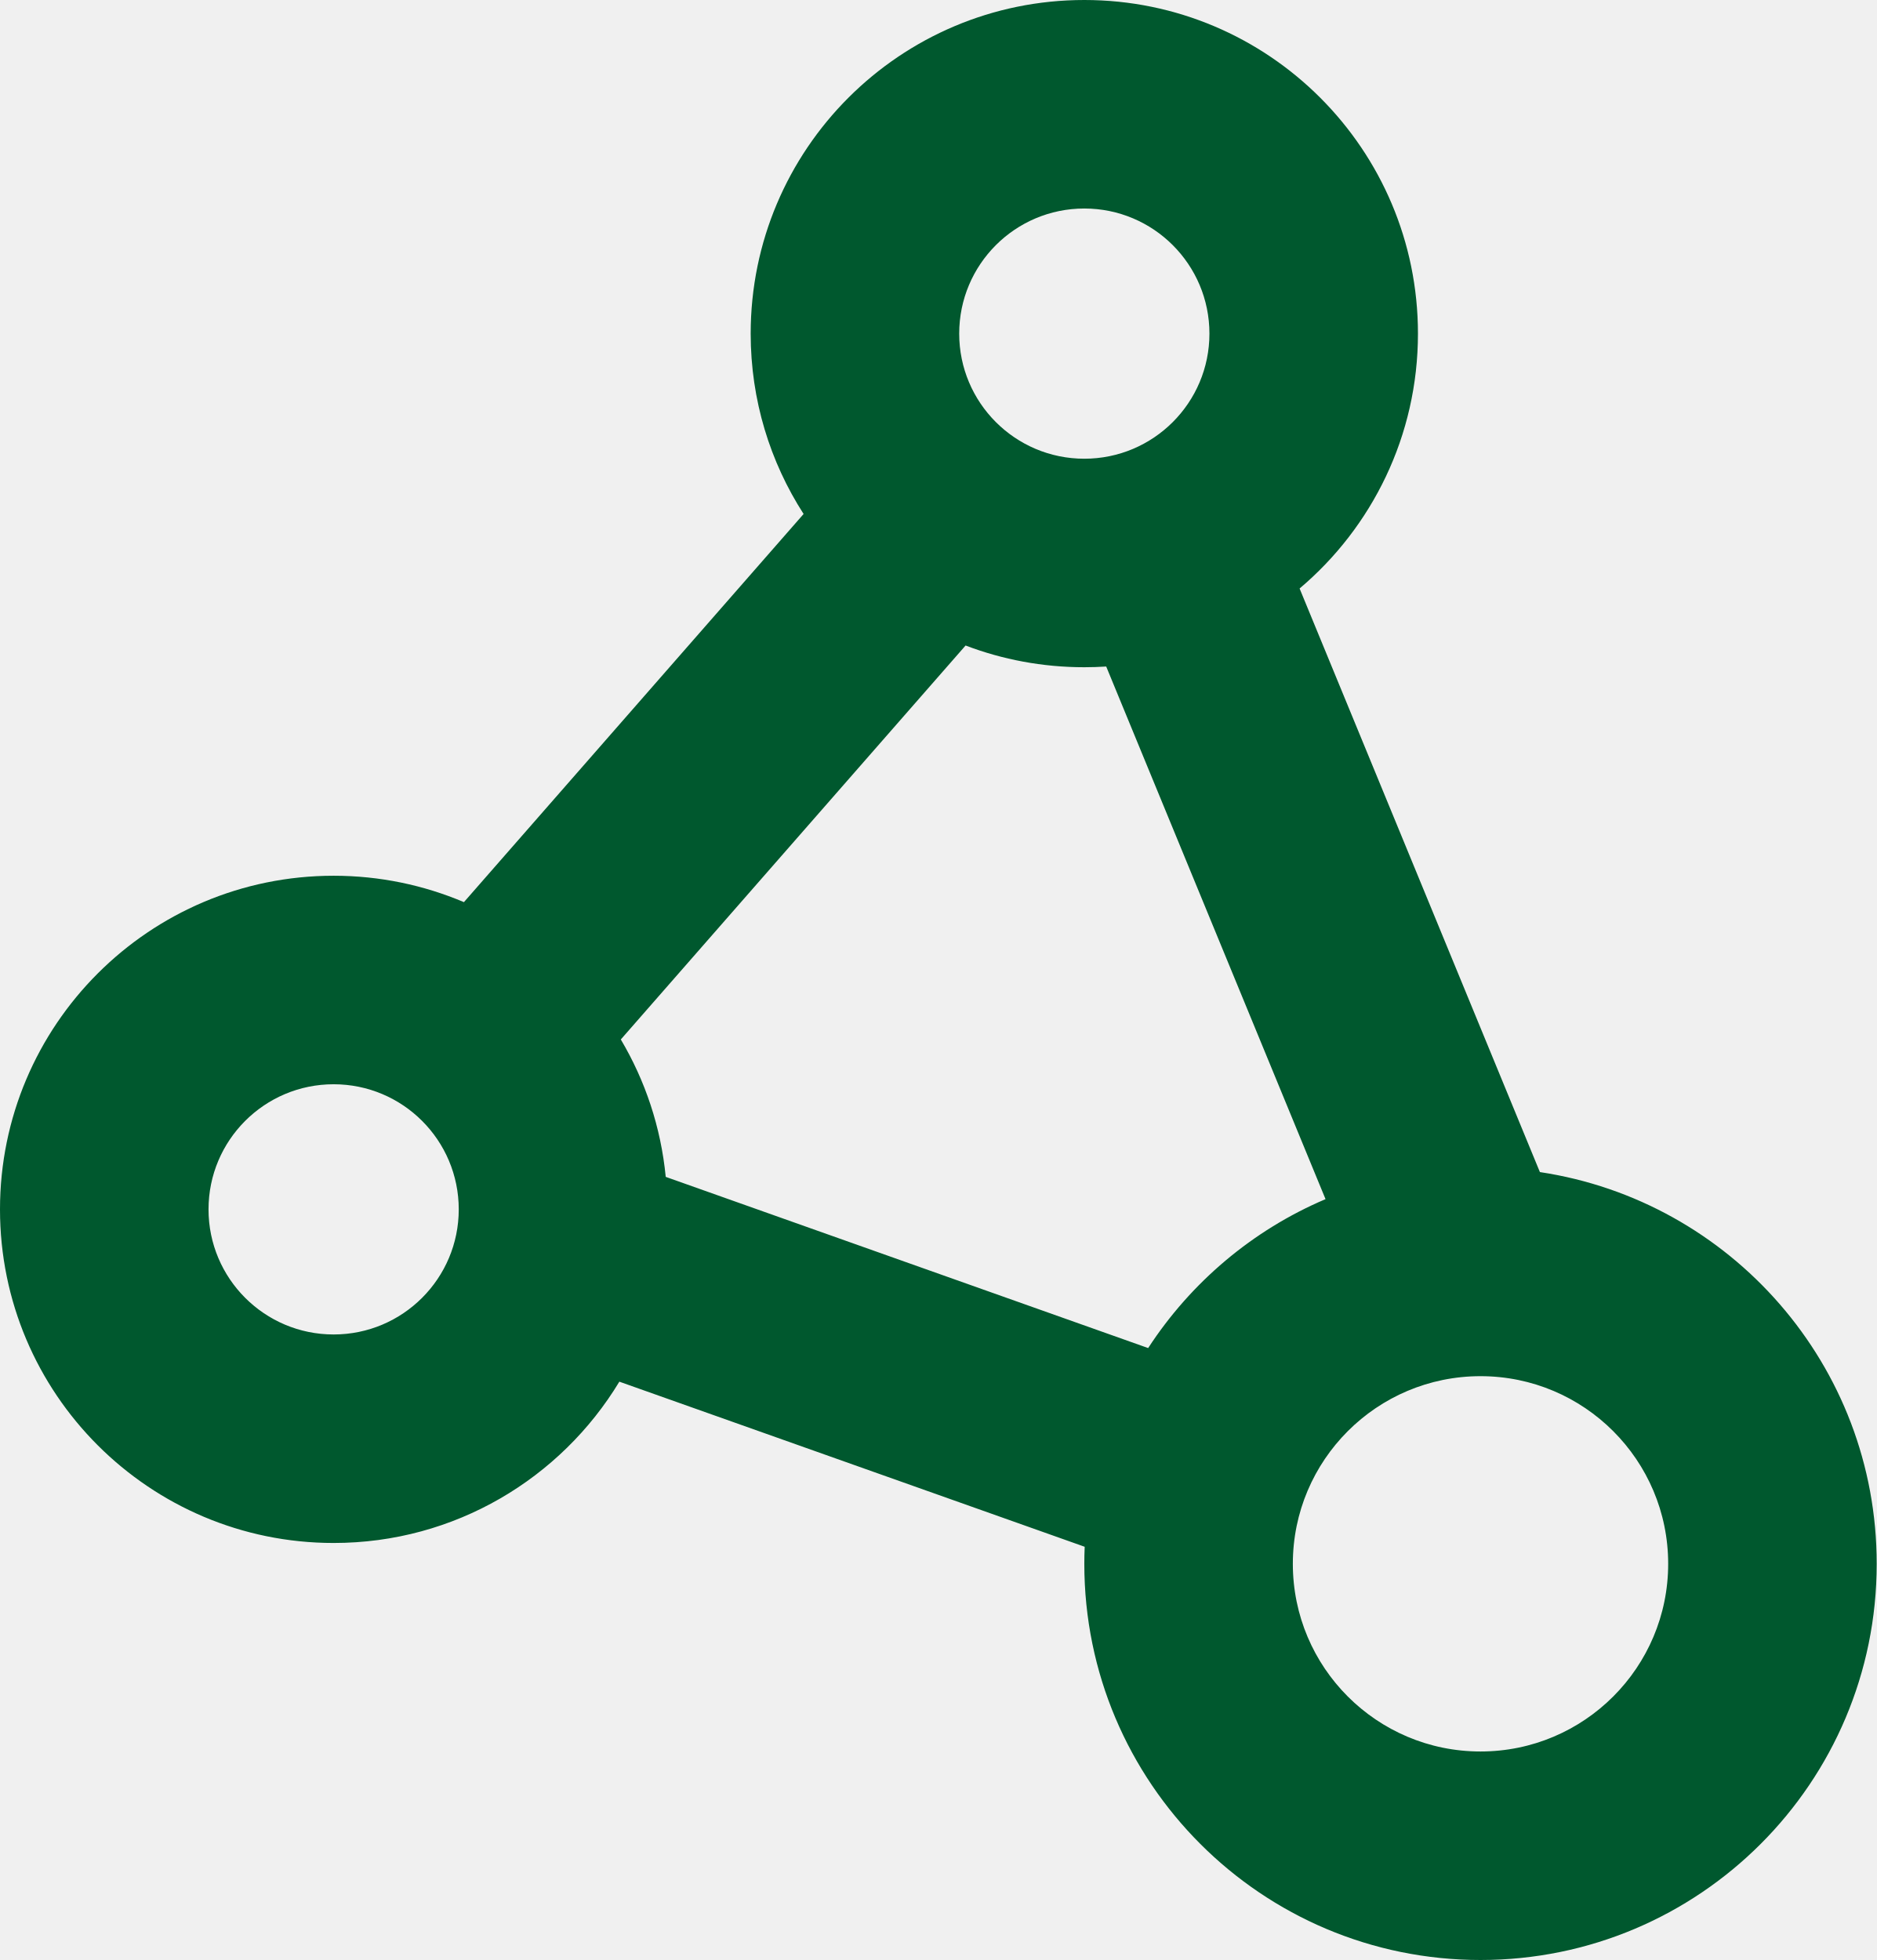
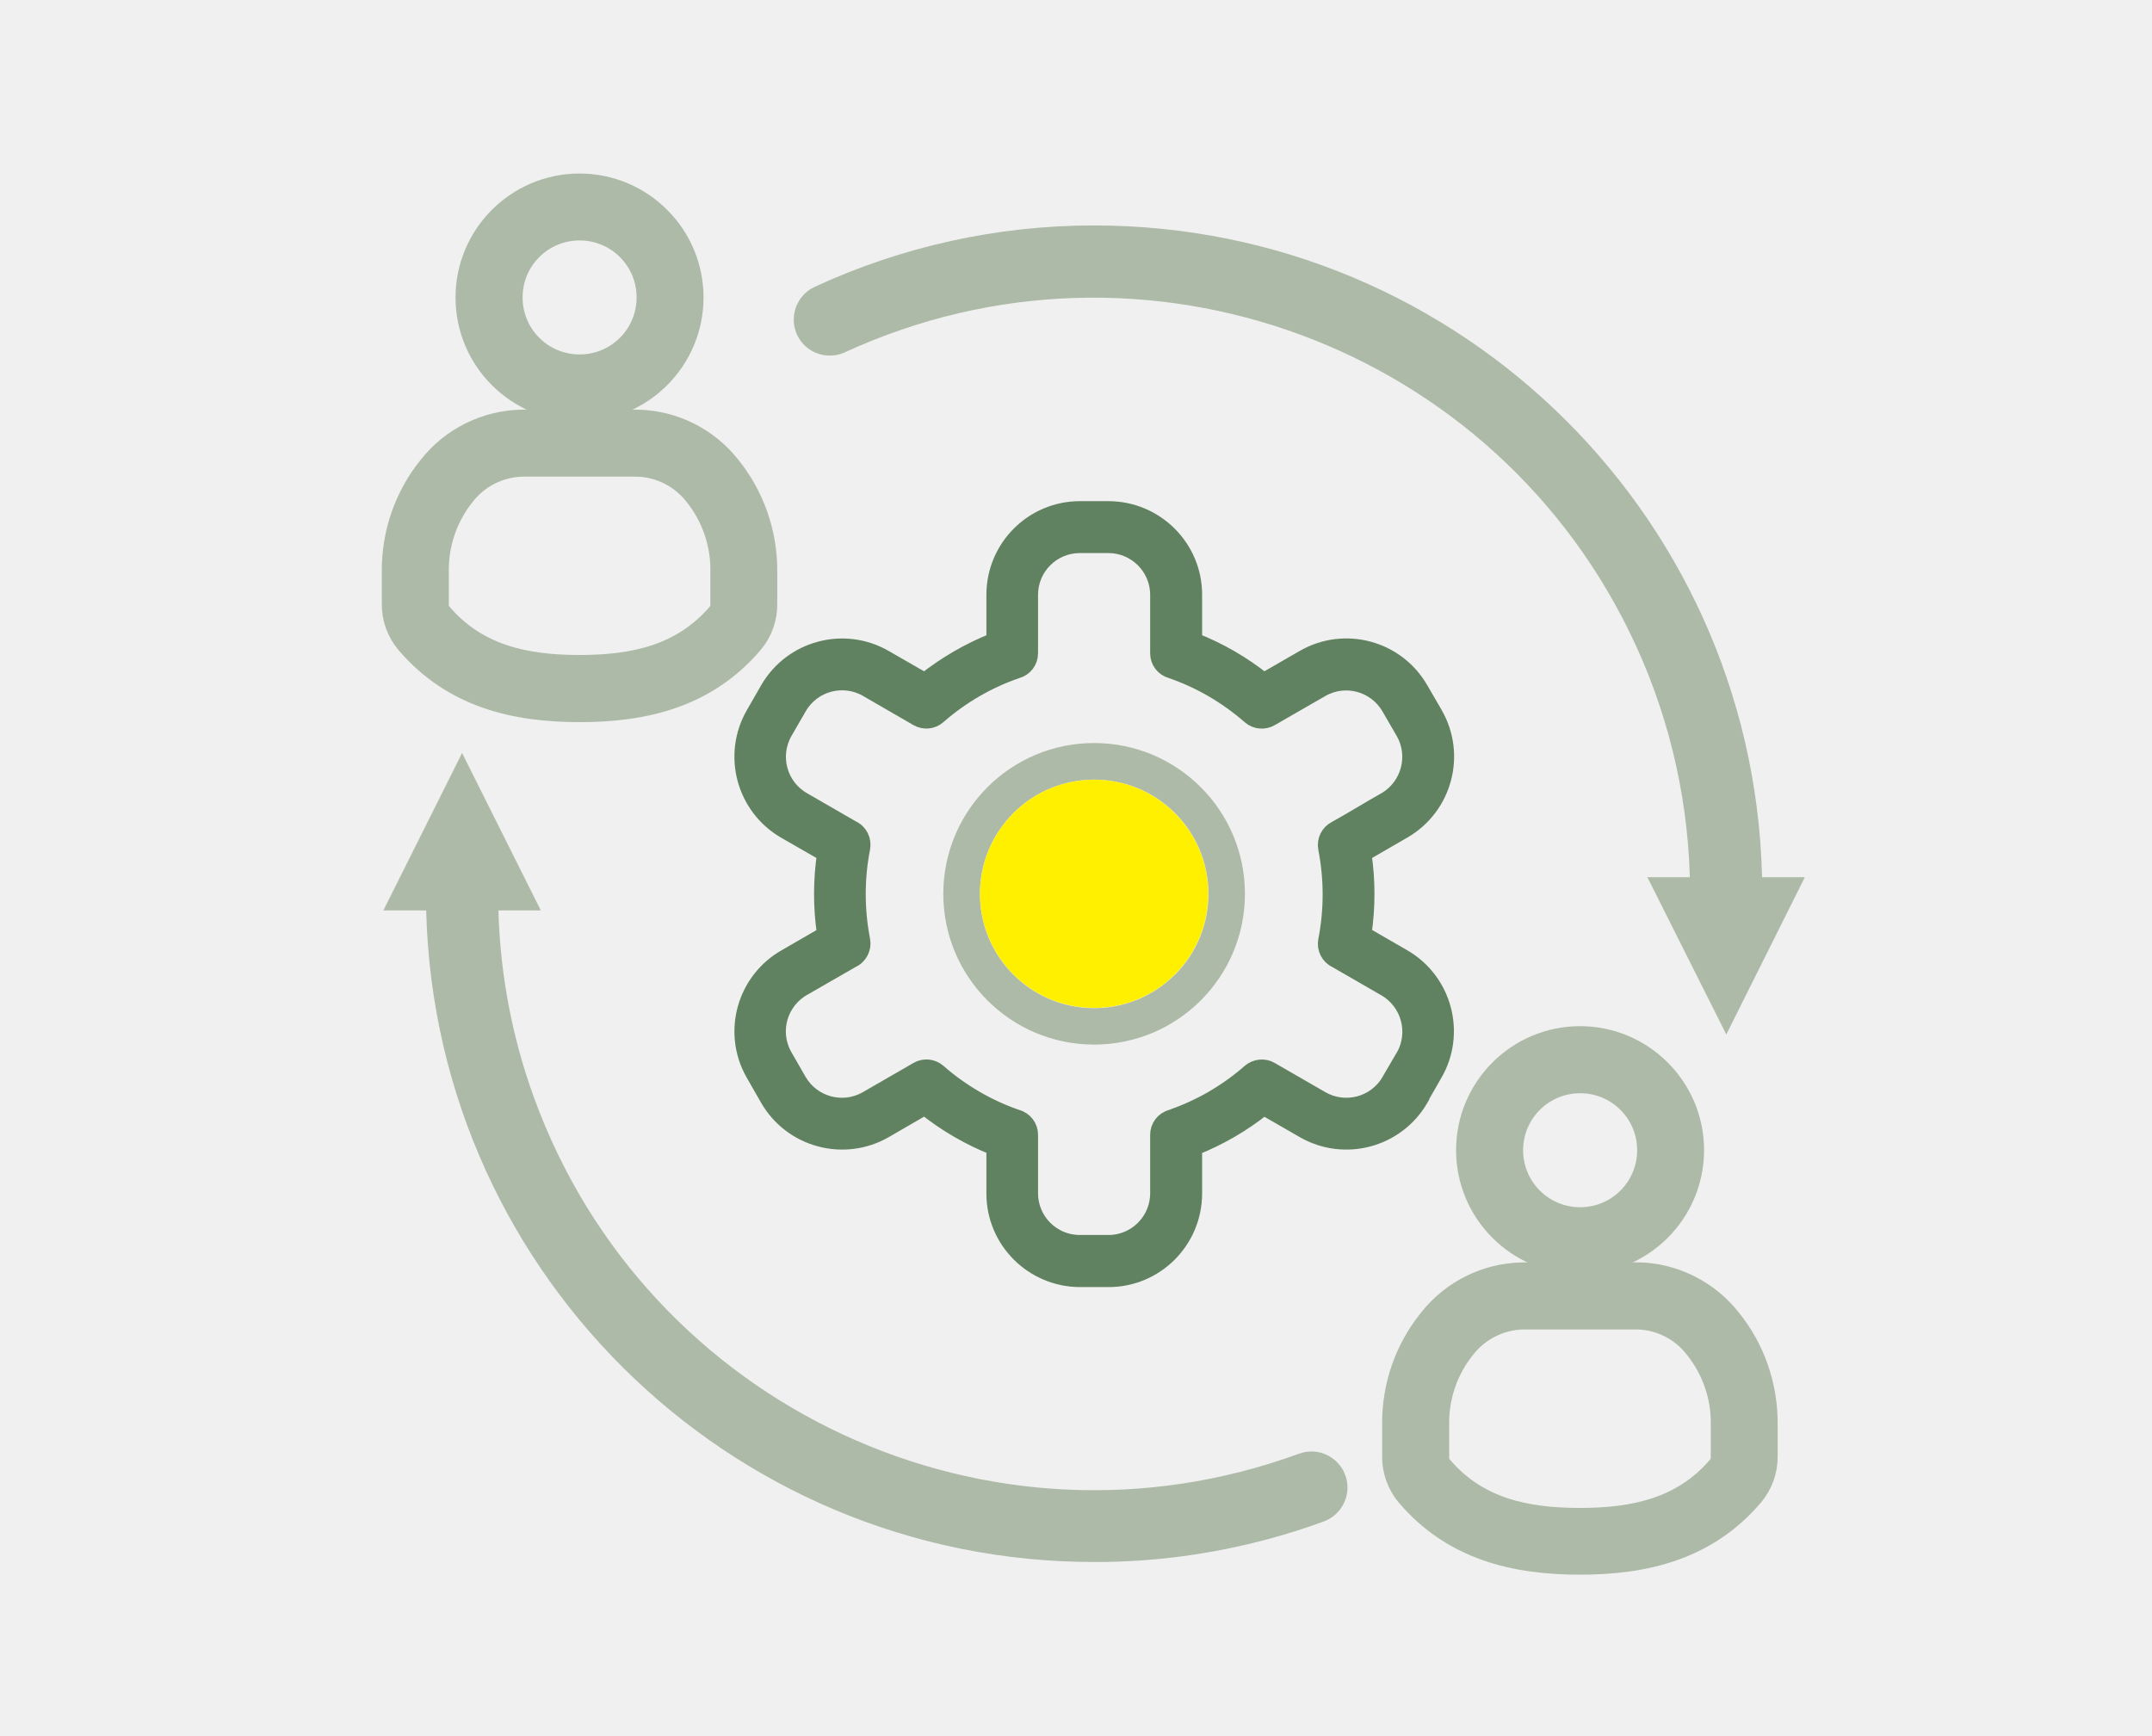
- <svg xmlns="http://www.w3.org/2000/svg" width="45" height="47" viewBox="0 0 45 47" fill="none">
-   <path fill-rule="evenodd" clip-rule="evenodd" d="M29 8C29 9.657 27.657 11 26 11C24.343 11 23 9.657 23 8C23 6.343 24.343 5 26 5C27.657 5 29 6.343 29 8ZM26.525 15.983C26.351 15.994 26.176 16 26 16C24.997 16 24.038 15.816 23.153 15.479L14.886 24.926C15.469 25.909 15.847 27.026 15.963 28.221L27.531 32.326C28.556 30.751 30.035 29.498 31.784 28.755L26.525 15.983ZM36.924 28.106L31.162 14.112C32.898 12.645 34 10.451 34 8C34 3.582 30.418 0 26 0C21.582 0 18 3.582 18 8C18 9.593 18.466 11.078 19.269 12.325L11.124 21.633C10.164 21.226 9.108 21 8 21C3.582 21 0 24.582 0 29C0 33.418 3.582 37 8 37C10.906 37 13.45 35.45 14.851 33.132L26.009 37.091C26.003 37.227 26 37.363 26 37.5C26 42.747 30.253 47 35.5 47C40.747 47 45 42.747 45 37.5C45 32.737 41.495 28.793 36.924 28.106ZM8 32C9.657 32 11 30.657 11 29C11 27.343 9.657 26 8 26C6.343 26 5 27.343 5 29C5 30.657 6.343 32 8 32ZM40 37.5C40 39.985 37.985 42 35.5 42C33.015 42 31 39.985 31 37.5C31 35.015 33.015 33 35.5 33C37.985 33 40 35.015 40 37.5Z" fill="#00582E" />
+ <svg xmlns="http://www.w3.org/2000/svg" width="62" height="50" viewBox="0 0 62 50" fill="none">
+   <g clip-path="url(#clip0_1492_308)">
+     <path d="M24.157 9.753C32.996 5.689 43.455 9.56 47.519 18.395C48.577 20.69 49.125 23.187 49.13 25.715H48.173L49.735 28.827L51.289 25.715H50.332C50.319 15.327 41.888 6.922 31.5 6.935C28.792 6.935 26.115 7.528 23.653 8.665C23.354 8.805 23.223 9.165 23.363 9.463C23.503 9.762 23.855 9.889 24.157 9.753Z" fill="#AEBAA8" stroke="#AEBAA8" stroke-width="0.878" stroke-miterlimit="10" />
+     <path d="M16.697 11.706C18.426 11.706 19.83 10.302 19.83 8.572C19.83 6.843 18.426 5.439 16.697 5.439C14.967 5.439 13.563 6.843 13.563 8.572C13.563 10.302 14.967 11.706 16.697 11.706ZM15.226 7.098C16.038 6.286 17.359 6.286 18.171 7.098C18.983 7.91 18.983 9.231 18.171 10.043C17.359 10.855 16.038 10.855 15.226 10.043C14.414 9.231 14.414 7.91 15.226 7.098Z" fill="#AEBAA8" stroke="#AEBAA8" stroke-width="0.878" stroke-miterlimit="10" />
+     <path d="M45.522 30.007C43.793 30.007 42.389 31.412 42.389 33.141C42.389 34.87 43.793 36.275 45.522 36.275C47.251 36.275 48.656 34.87 48.656 33.141C48.656 31.412 47.251 30.007 45.522 30.007ZM46.997 34.615C46.185 35.428 44.864 35.428 44.052 34.615C43.24 33.804 43.24 32.483 44.052 31.671C44.864 30.859 46.185 30.859 46.997 31.671C47.809 32.483 47.809 33.804 46.997 34.615Z" fill="#AEBAA8" stroke="#AEBAA8" stroke-width="0.878" stroke-miterlimit="10" />
+     <path d="M31.522 21.41C29.121 21.41 27.177 23.354 27.177 25.755C27.177 28.155 29.121 30.099 31.522 30.099C33.922 30.099 35.867 28.155 35.867 25.755C35.867 23.354 33.922 21.41 31.522 21.41ZM33.848 28.085C32.562 29.371 30.482 29.371 29.196 28.085C27.91 26.799 27.91 24.714 29.196 23.428C30.482 22.143 32.566 22.143 33.852 23.428C35.138 24.714 35.138 26.799 33.852 28.085H33.848Z" fill="#AEBAA8" />
+     <path d="M40.927 31.662L41.322 30.973C41.322 30.973 41.331 30.955 41.335 30.951C42.02 29.77 41.616 28.256 40.435 27.572L39.294 26.913C39.408 26.149 39.408 25.368 39.294 24.605L40.44 23.942C41.62 23.257 42.024 21.748 41.344 20.567L40.944 19.878C40.944 19.878 40.935 19.86 40.931 19.856C40.251 18.671 38.737 18.263 37.552 18.948L36.411 19.606C35.805 19.123 35.134 18.733 34.414 18.452V17.135C34.414 15.77 33.303 14.664 31.939 14.66H31.113C29.748 14.66 28.643 15.766 28.638 17.131V18.452C27.918 18.737 27.247 19.127 26.641 19.606L25.496 18.948C24.315 18.267 22.805 18.671 22.121 19.852L21.708 20.571C21.028 21.752 21.432 23.262 22.612 23.946L23.758 24.605C23.644 25.373 23.644 26.149 23.758 26.918L22.643 27.563C21.454 28.23 21.028 29.731 21.691 30.92L22.121 31.671C22.805 32.851 24.315 33.255 25.496 32.575L26.641 31.912C27.247 32.395 27.918 32.785 28.638 33.071V34.392C28.638 35.757 29.748 36.862 31.113 36.867H31.939C33.303 36.867 34.409 35.761 34.414 34.396V33.075C35.134 32.79 35.809 32.399 36.411 31.916L37.556 32.575C38.737 33.255 40.246 32.851 40.931 31.671L40.927 31.662ZM40.023 31.14C39.628 31.82 38.759 32.052 38.078 31.662L36.617 30.819C36.424 30.705 36.178 30.731 36.007 30.876C35.673 31.17 35.309 31.429 34.923 31.653C34.55 31.868 34.155 32.048 33.742 32.193C33.514 32.254 33.356 32.461 33.356 32.698V34.383C33.356 35.168 32.72 35.805 31.934 35.805H31.109C30.323 35.805 29.687 35.168 29.687 34.383V32.698C29.687 32.461 29.529 32.254 29.301 32.193C28.893 32.052 28.498 31.872 28.12 31.653C27.734 31.429 27.37 31.17 27.036 30.876C26.865 30.727 26.619 30.705 26.426 30.819L24.965 31.662C24.285 32.052 23.416 31.82 23.02 31.14L22.608 30.424C22.608 30.424 22.599 30.411 22.599 30.407C22.217 29.718 22.468 28.849 23.161 28.467L24.557 27.664C24.776 27.563 24.895 27.321 24.851 27.089C24.68 26.211 24.68 25.311 24.851 24.438C24.895 24.201 24.776 23.964 24.557 23.863L23.135 23.042C22.454 22.647 22.222 21.778 22.612 21.098L23.025 20.383C23.42 19.702 24.289 19.47 24.969 19.86L26.426 20.703C26.624 20.817 26.869 20.791 27.036 20.642C27.699 20.062 28.467 19.615 29.301 19.329C29.529 19.268 29.687 19.062 29.687 18.825V17.139C29.687 16.354 30.323 15.717 31.109 15.717H31.934C32.72 15.717 33.356 16.358 33.356 17.139V18.825C33.356 19.062 33.514 19.268 33.742 19.329C34.151 19.47 34.545 19.65 34.923 19.869C35.309 20.093 35.669 20.352 36.007 20.646C36.182 20.8 36.437 20.817 36.635 20.694L38.074 19.865C38.754 19.474 39.623 19.707 40.018 20.387L40.448 21.129C40.808 21.796 40.584 22.63 39.939 23.029C39.474 23.288 38.934 23.626 38.478 23.876C38.267 23.981 38.153 24.214 38.197 24.447C38.368 25.324 38.368 26.224 38.197 27.098C38.153 27.334 38.272 27.572 38.491 27.672L39.913 28.493C40.589 28.888 40.821 29.753 40.435 30.437L40.023 31.153V31.14Z" fill="#618260" stroke="#618260" stroke-width="0.439" stroke-miterlimit="10" />
+     <path d="M16.696 20.369C18.566 20.369 20.295 19.957 21.581 18.443C21.827 18.153 21.959 17.78 21.954 17.398V16.468C21.963 15.397 21.599 14.352 20.927 13.519C20.304 12.729 19.36 12.259 18.351 12.242H15.042C14.037 12.259 13.089 12.729 12.466 13.519C11.79 14.352 11.43 15.397 11.439 16.468V17.398C11.434 17.78 11.566 18.149 11.812 18.443C13.102 19.953 14.822 20.369 16.696 20.369ZM12.492 16.472C12.479 15.643 12.755 14.84 13.273 14.19C13.699 13.642 14.348 13.312 15.046 13.295H18.355C19.049 13.312 19.698 13.642 20.124 14.19C20.642 14.835 20.918 15.643 20.905 16.468V17.398C20.914 17.53 20.87 17.657 20.787 17.758C19.716 19.013 18.268 19.312 16.696 19.312C15.125 19.312 13.677 19.013 12.61 17.758C12.527 17.657 12.483 17.53 12.492 17.398V16.468V16.472Z" fill="#AEBAA8" stroke="#AEBAA8" stroke-width="0.878" stroke-miterlimit="10" />
+     <path d="M47.172 36.814H43.863C42.858 36.832 41.91 37.301 41.287 38.092C40.611 38.925 40.247 39.97 40.26 41.041V41.967C40.256 42.349 40.387 42.717 40.633 43.011C41.919 44.521 43.648 44.934 45.518 44.934C47.388 44.934 49.117 44.521 50.403 43.007C50.648 42.713 50.78 42.344 50.776 41.962V41.036C50.784 39.965 50.425 38.921 49.749 38.087C49.126 37.297 48.178 36.828 47.172 36.81V36.814ZM49.727 41.971C49.736 42.103 49.692 42.23 49.608 42.335C48.537 43.591 47.089 43.889 45.518 43.889C43.947 43.889 42.498 43.591 41.432 42.335C41.349 42.234 41.305 42.103 41.313 41.971V41.045C41.3 40.216 41.577 39.413 42.095 38.767C42.52 38.219 43.17 37.89 43.863 37.868H47.177C47.87 37.885 48.52 38.214 48.946 38.767C49.463 39.413 49.74 40.22 49.727 41.045V41.971Z" fill="#AEBAA8" stroke="#AEBAA8" stroke-width="0.878" stroke-miterlimit="10" />
+     <path d="M38.132 42.375C37.969 42.257 37.763 42.23 37.574 42.3C28.441 45.645 18.325 40.949 14.985 31.811C14.278 29.884 13.919 27.848 13.914 25.794H14.871L13.313 22.678L11.755 25.794H12.712C12.734 36.187 21.178 44.596 31.57 44.569C33.207 44.569 34.84 44.35 36.42 43.924C36.951 43.784 37.469 43.617 37.987 43.428C38.298 43.314 38.461 42.967 38.346 42.656C38.307 42.542 38.232 42.445 38.132 42.375Z" fill="#AEBAA8" stroke="#AEBAA8" stroke-width="0.878" stroke-miterlimit="10" />
+     <path d="M31.522 29.042C33.337 29.042 34.809 27.57 34.809 25.755C34.809 23.939 33.337 22.467 31.522 22.467C29.707 22.467 28.235 23.939 28.235 25.755C28.235 27.57 29.707 29.042 31.522 29.042Z" fill="#FFF000" />
+   </g>
+   <defs>
+     <clipPath id="clip0_1492_308">
+       <rect width="41" height="40.377" fill="white" transform="translate(11 5)" />
+     </clipPath>
+   </defs>
</svg>
